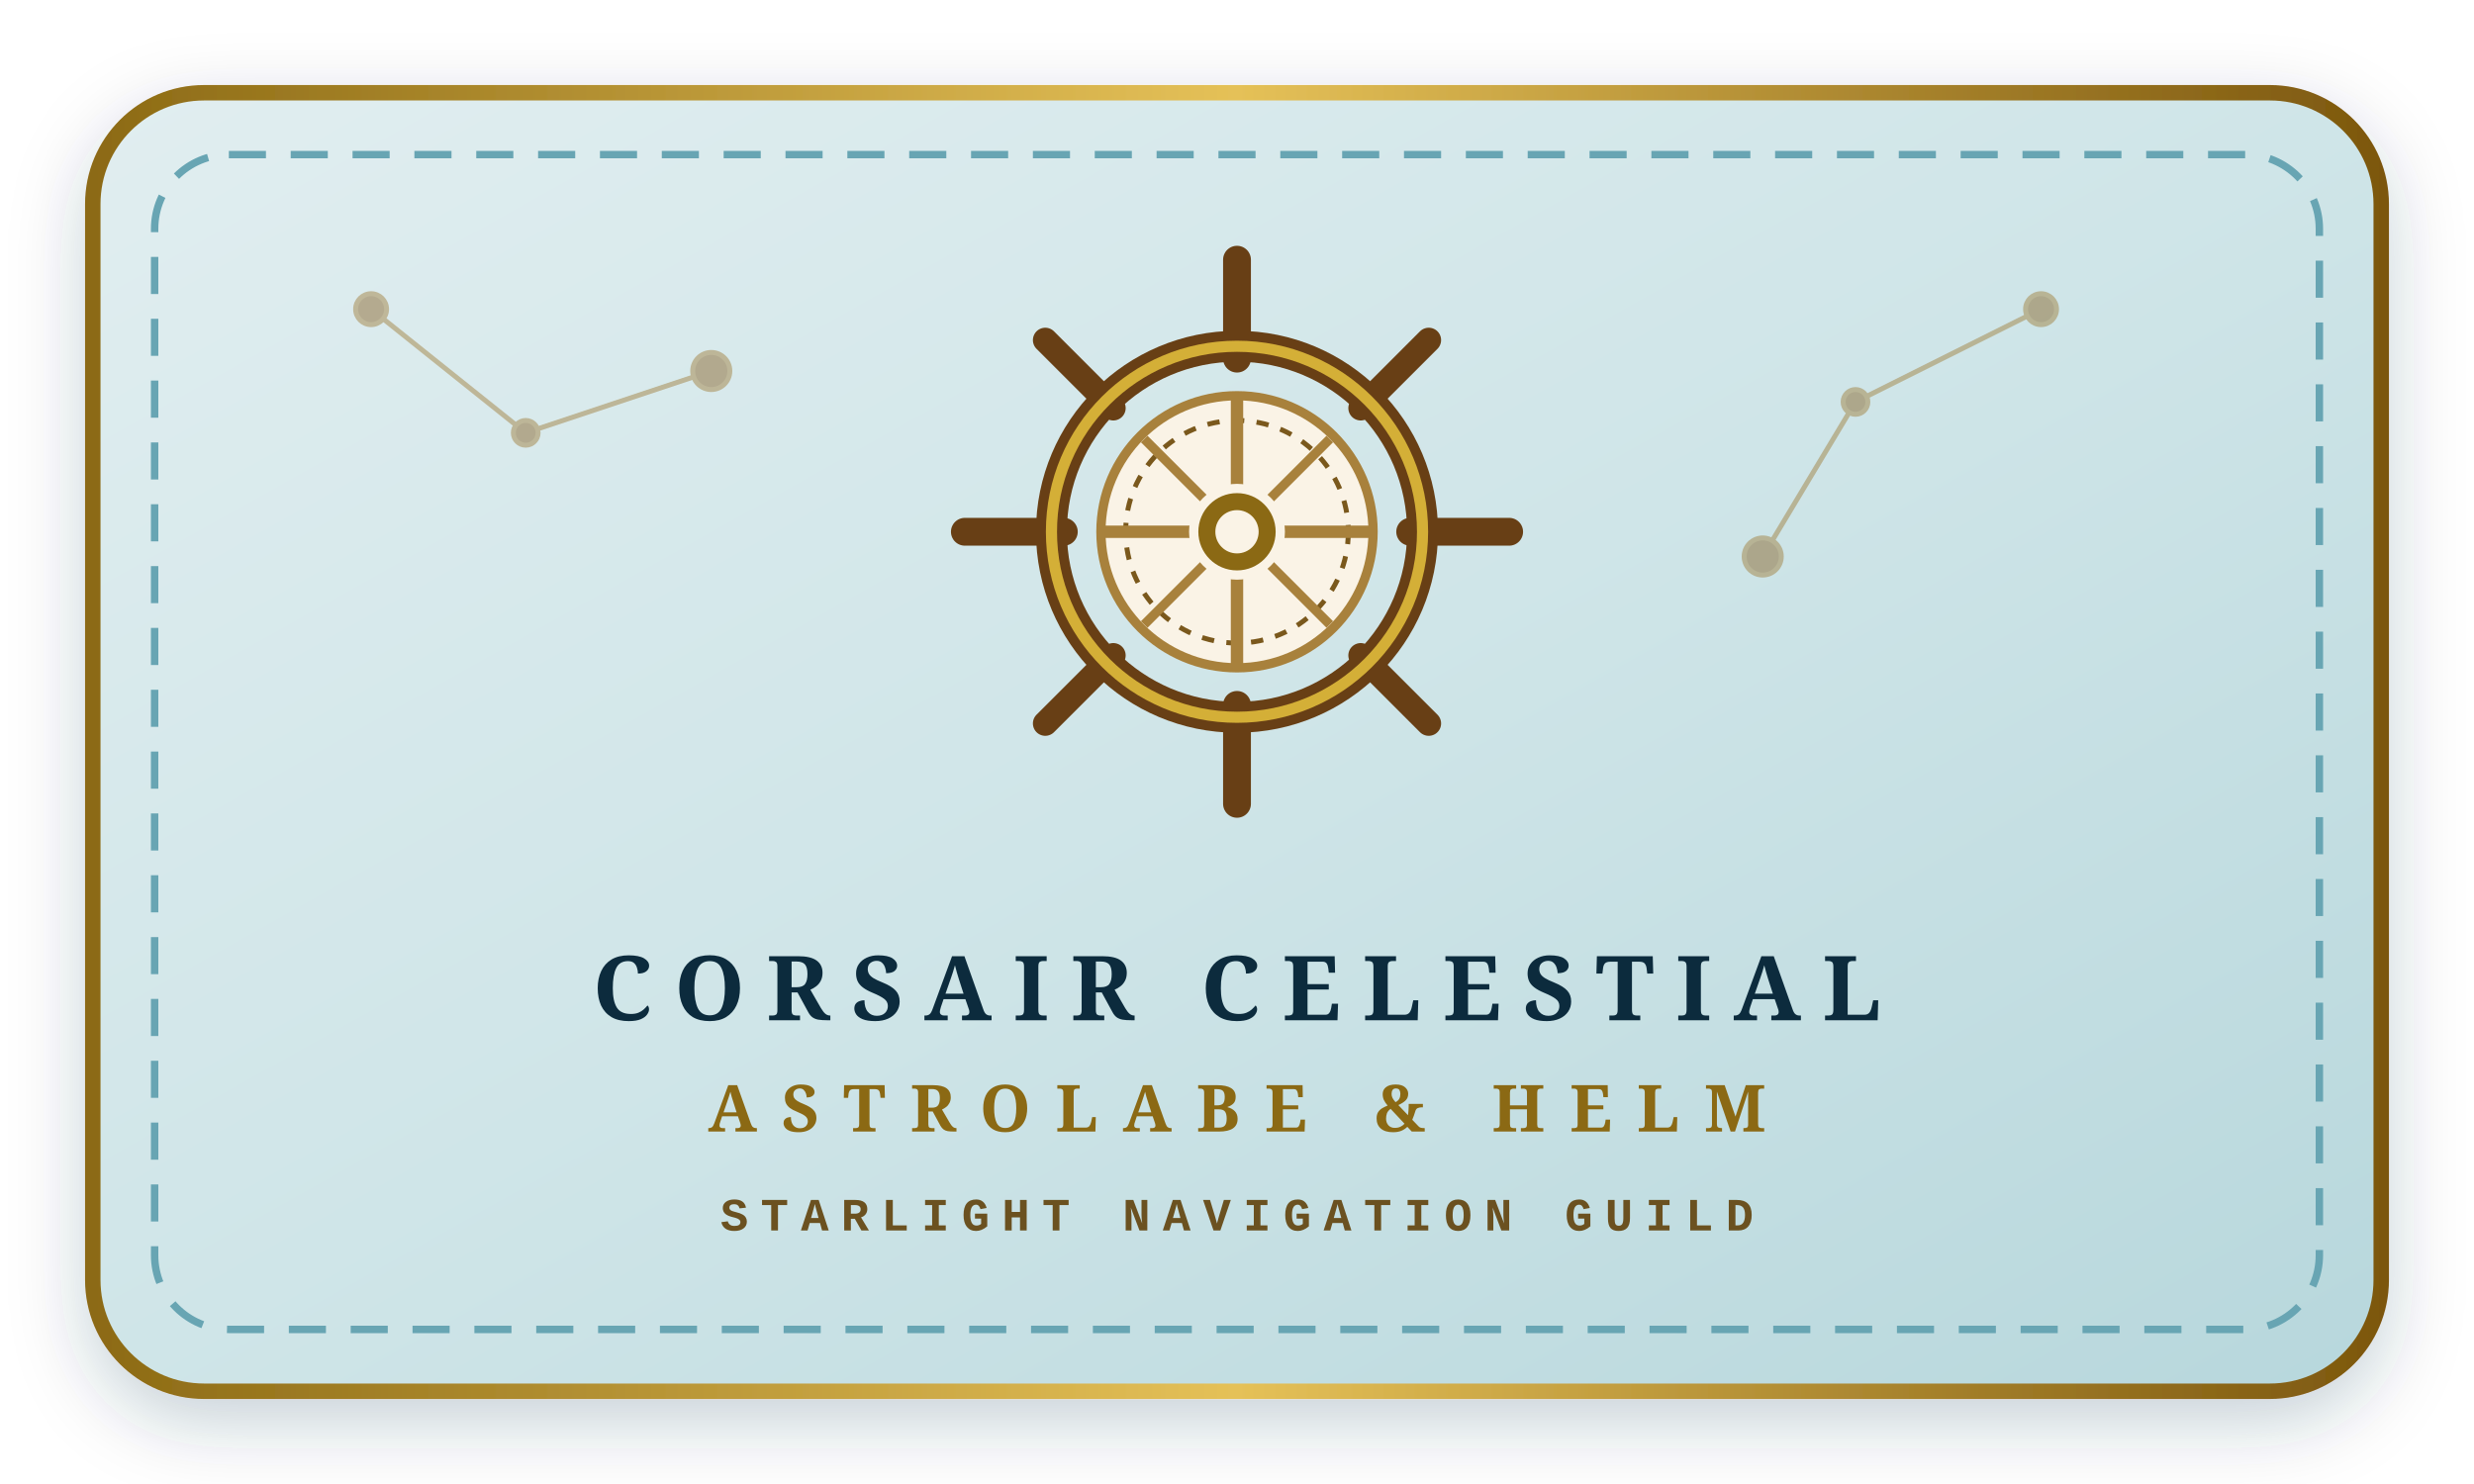
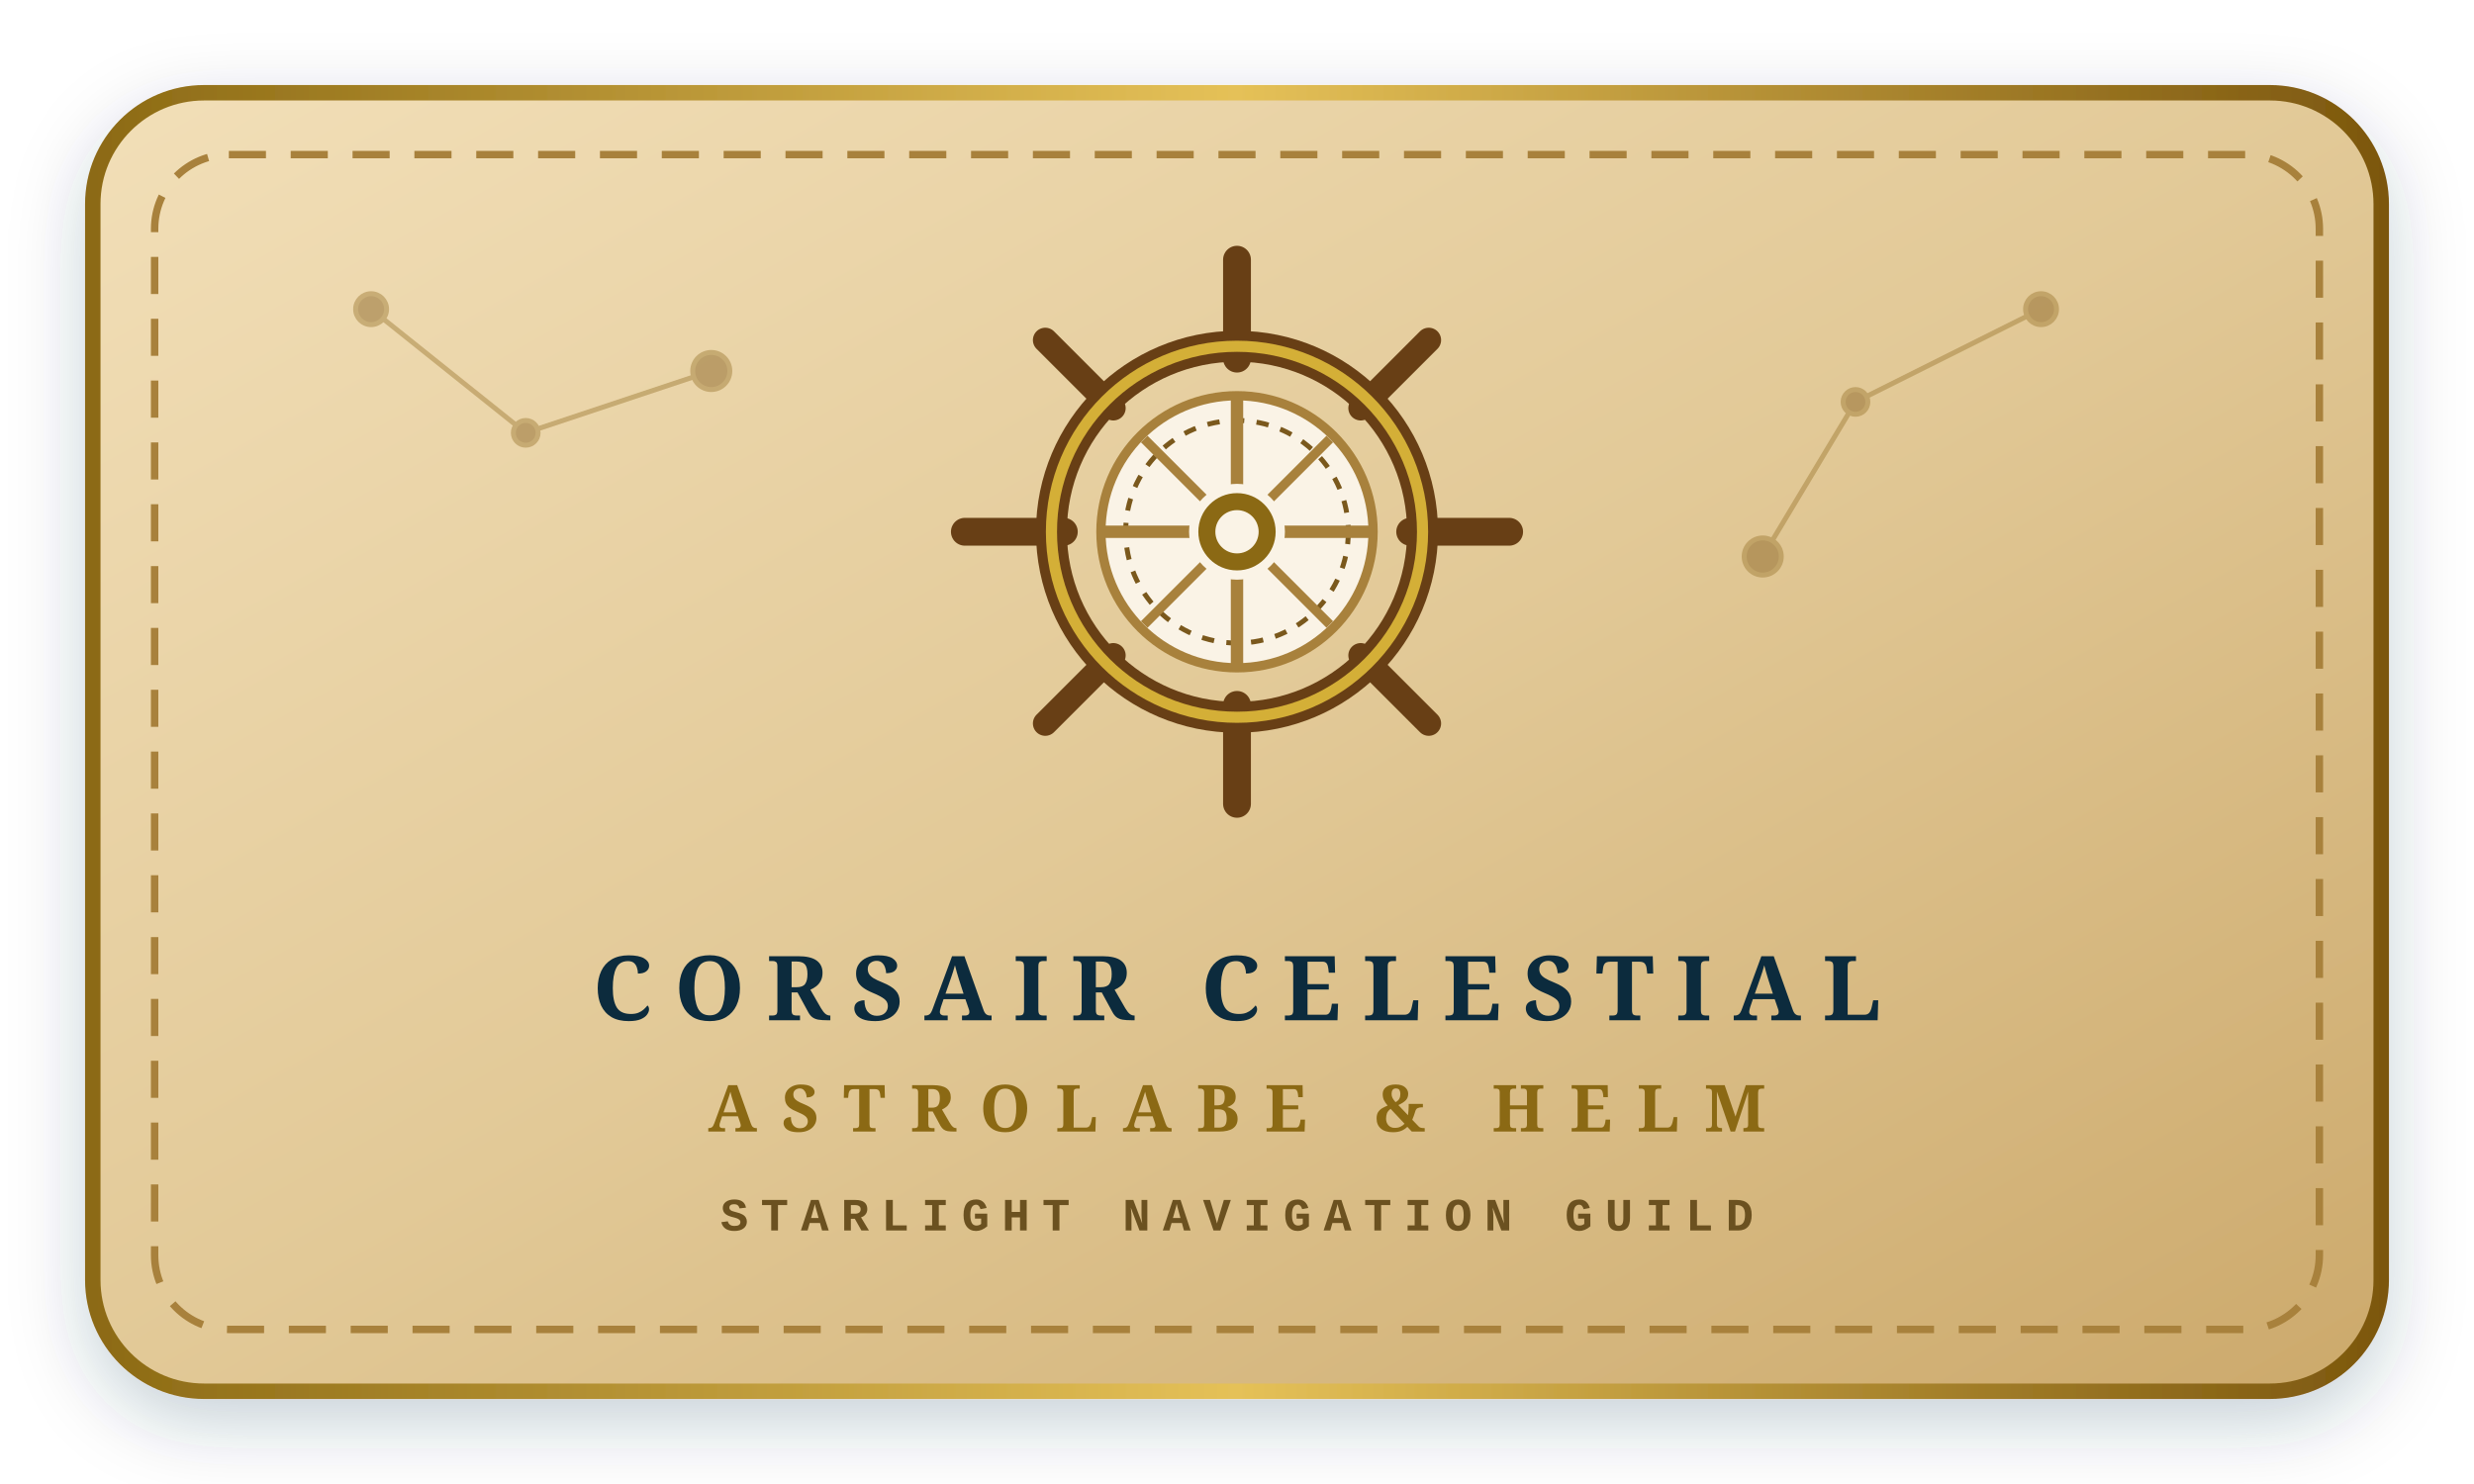
<svg xmlns="http://www.w3.org/2000/svg" viewBox="0 0 400 240" width="400" height="240">
  <defs>
-     <linearGradient id="oceanPlacque" x1="0%" y1="0%" x2="100%" y2="100%">
-       <stop offset="0%" stop-color="#E1EEF0" />
-       <stop offset="50%" stop-color="#CFE5E8" />
-       <stop offset="100%" stop-color="#B7D7DC" />
-     </linearGradient>
    <linearGradient id="helmBrass" x1="0%" y1="0%" x2="100%" y2="100%">
      <stop offset="0%" stop-color="#F2DFB8" />
      <stop offset="50%" stop-color="#E2C997" />
      <stop offset="100%" stop-color="#CCA96B" />
    </linearGradient>
    <linearGradient id="goldRim" x1="0%" y1="0%" x2="100%" y2="0%">
      <stop offset="0%" stop-color="#8B6914" />
      <stop offset="50%" stop-color="#E5C158" />
      <stop offset="100%" stop-color="#7B560D" />
    </linearGradient>
    <filter id="helmShadow" x="-10%" y="-10%" width="120%" height="120%">
      <feDropShadow dx="0" dy="4" stdDeviation="6" flood-color="#0E384D" flood-opacity="0.22" />
    </filter>
  </defs>
-   <rect x="15" y="15" width="370" height="210" rx="18" fill="url(#oceanPlacque)" stroke="url(#goldRim)" stroke-width="2.5" filter="url(#helmShadow)" />
-   <rect x="25" y="25" width="350" height="190" rx="12" fill="none" stroke="#68A5B3" stroke-width="1.2" stroke-dasharray="6,4" />
+   <rect x="15" y="15" width="370" height="210" rx="18" fill="url(#helmBrass)" stroke="url(#goldRim)" stroke-width="2.5" filter="url(#helmShadow)" />
+   <rect x="25" y="25" width="350" height="190" rx="12" fill="none" stroke="#A8813C" stroke-width="1.2" stroke-dasharray="6,4" />
  <g stroke="#9C7730" stroke-width="0.8" opacity="0.45">
    <line x1="60" y1="50" x2="85" y2="70" />
    <line x1="85" y1="70" x2="115" y2="60" />
    <circle cx="60" cy="50" r="2.5" fill="#825C1A" />
    <circle cx="85" cy="70" r="2" fill="#825C1A" />
    <circle cx="115" cy="60" r="3" fill="#825C1A" />
    <line x1="330" y1="50" x2="300" y2="65" />
    <line x1="300" y1="65" x2="285" y2="90" />
    <circle cx="330" cy="50" r="2.5" fill="#825C1A" />
    <circle cx="300" cy="65" r="2" fill="#825C1A" />
    <circle cx="285" cy="90" r="3" fill="#825C1A" />
  </g>
  <g transform="translate(200, 86)">
    <line x1="0" y1="-44" x2="0" y2="-28" stroke="#683F15" stroke-width="4.5" stroke-linecap="round" />
    <line x1="0" y1="28" x2="0" y2="44" stroke="#683F15" stroke-width="4.5" stroke-linecap="round" />
    <line x1="-44" y1="0" x2="-28" y2="0" stroke="#683F15" stroke-width="4.5" stroke-linecap="round" />
    <line x1="28" y1="0" x2="44" y2="0" stroke="#683F15" stroke-width="4.5" stroke-linecap="round" />
    <line x1="-31" y1="-31" x2="-20" y2="-20" stroke="#683F15" stroke-width="4" stroke-linecap="round" />
    <line x1="20" y1="20" x2="31" y2="31" stroke="#683F15" stroke-width="4" stroke-linecap="round" />
    <line x1="20" y1="-20" x2="31" y2="-31" stroke="#683F15" stroke-width="4" stroke-linecap="round" />
    <line x1="-31" y1="31" x2="-20" y2="20" stroke="#683F15" stroke-width="4" stroke-linecap="round" />
    <circle r="30" fill="none" stroke="#683F15" stroke-width="5" />
    <circle r="30" fill="none" stroke="#D4AF37" stroke-width="1.8" />
    <circle r="22" fill="#FAF3E6" stroke="#A8813C" stroke-width="1.5" />
    <circle r="18" fill="none" stroke="#7A581C" stroke-width="0.8" stroke-dasharray="2,2" />
    <line x1="0" y1="-22" x2="0" y2="22" stroke="#A8813C" stroke-width="2" />
    <line x1="-22" y1="0" x2="22" y2="0" stroke="#A8813C" stroke-width="2" />
    <line x1="-15" y1="-15" x2="15" y2="15" stroke="#A8813C" stroke-width="1.5" />
    <line x1="15" y1="-15" x2="-15" y2="15" stroke="#A8813C" stroke-width="1.5" />
    <circle r="7" fill="#8B6914" stroke="#FAF3E6" stroke-width="1.5" />
    <circle r="3.5" fill="#FAF3E6" />
  </g>
  <text x="200" y="165" text-anchor="middle" font-family="'Cinzel', Georgia, serif" font-size="14.5" font-weight="800" fill="#0C2B3D" letter-spacing="3.5">CORSAIR CELESTIAL</text>
  <text x="200" y="183" text-anchor="middle" font-family="'Cinzel', Georgia, serif" font-size="10.5" font-weight="700" fill="#8B6914" letter-spacing="4">ASTROLABE &amp; HELM</text>
  <text x="200" y="199" text-anchor="middle" font-family="'Courier New', monospace" font-size="7.5" font-weight="600" fill="#6B5120" letter-spacing="2">STARLIGHT NAVIGATION GUILD</text>
</svg>
